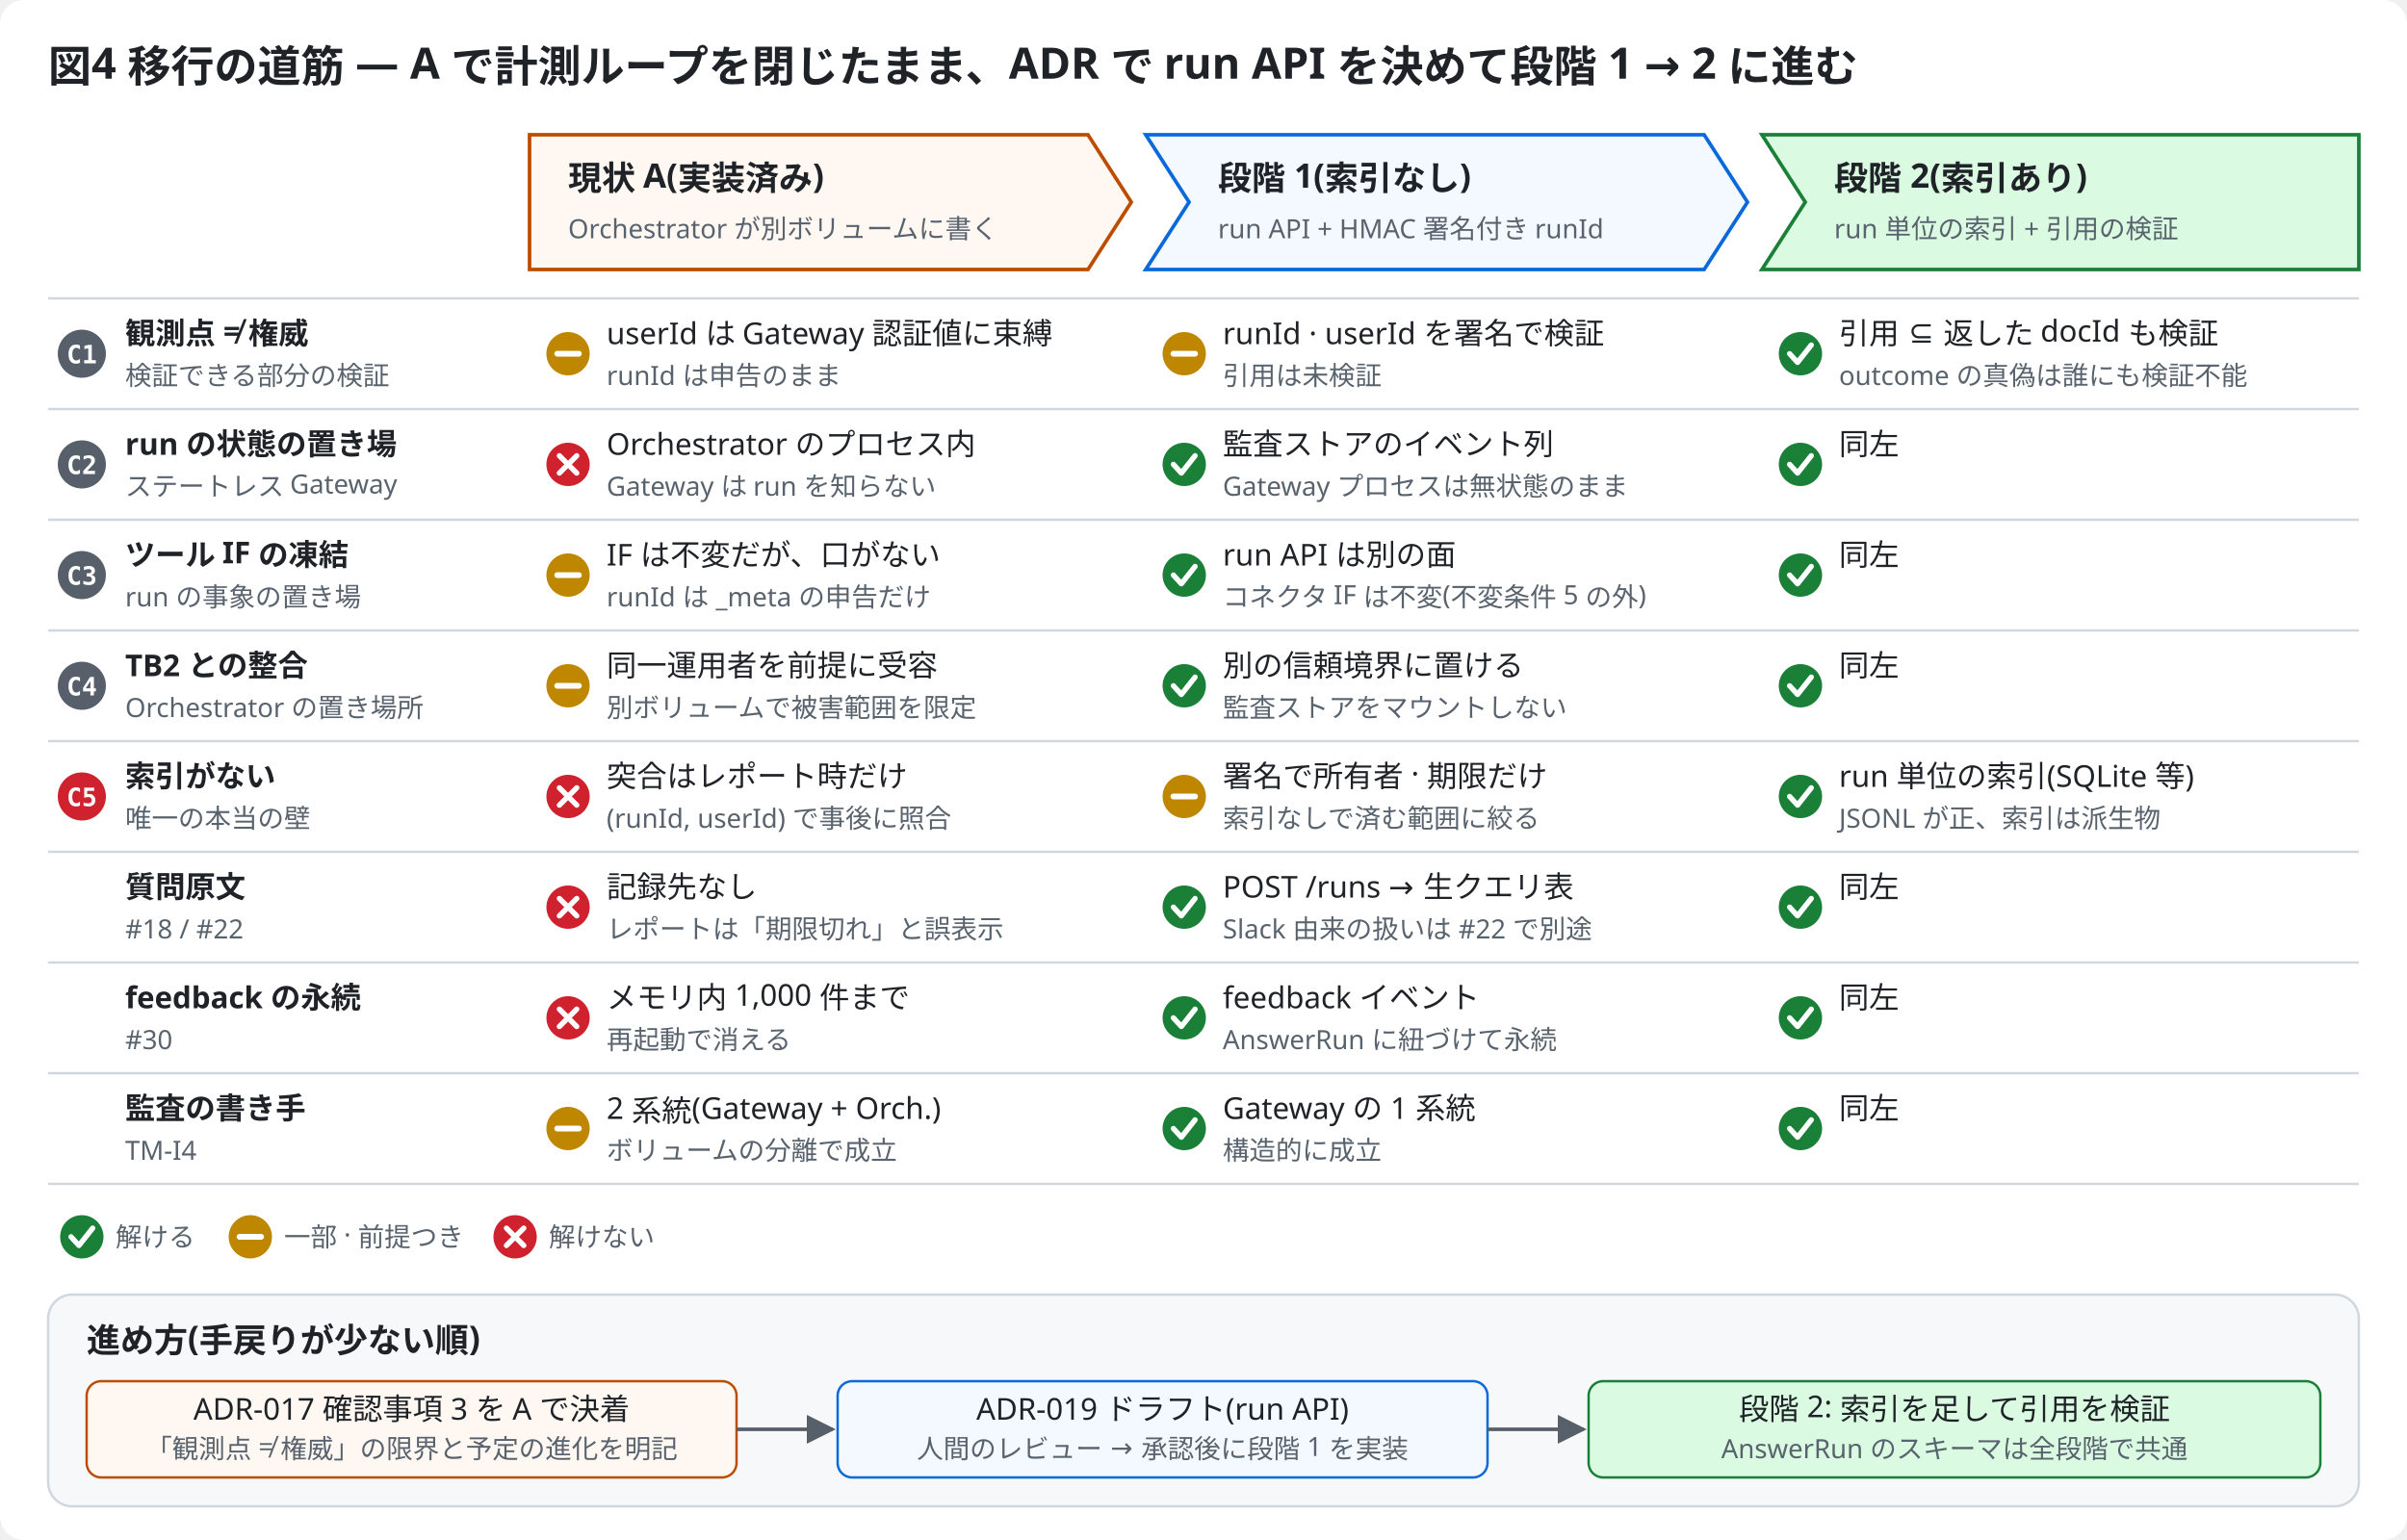
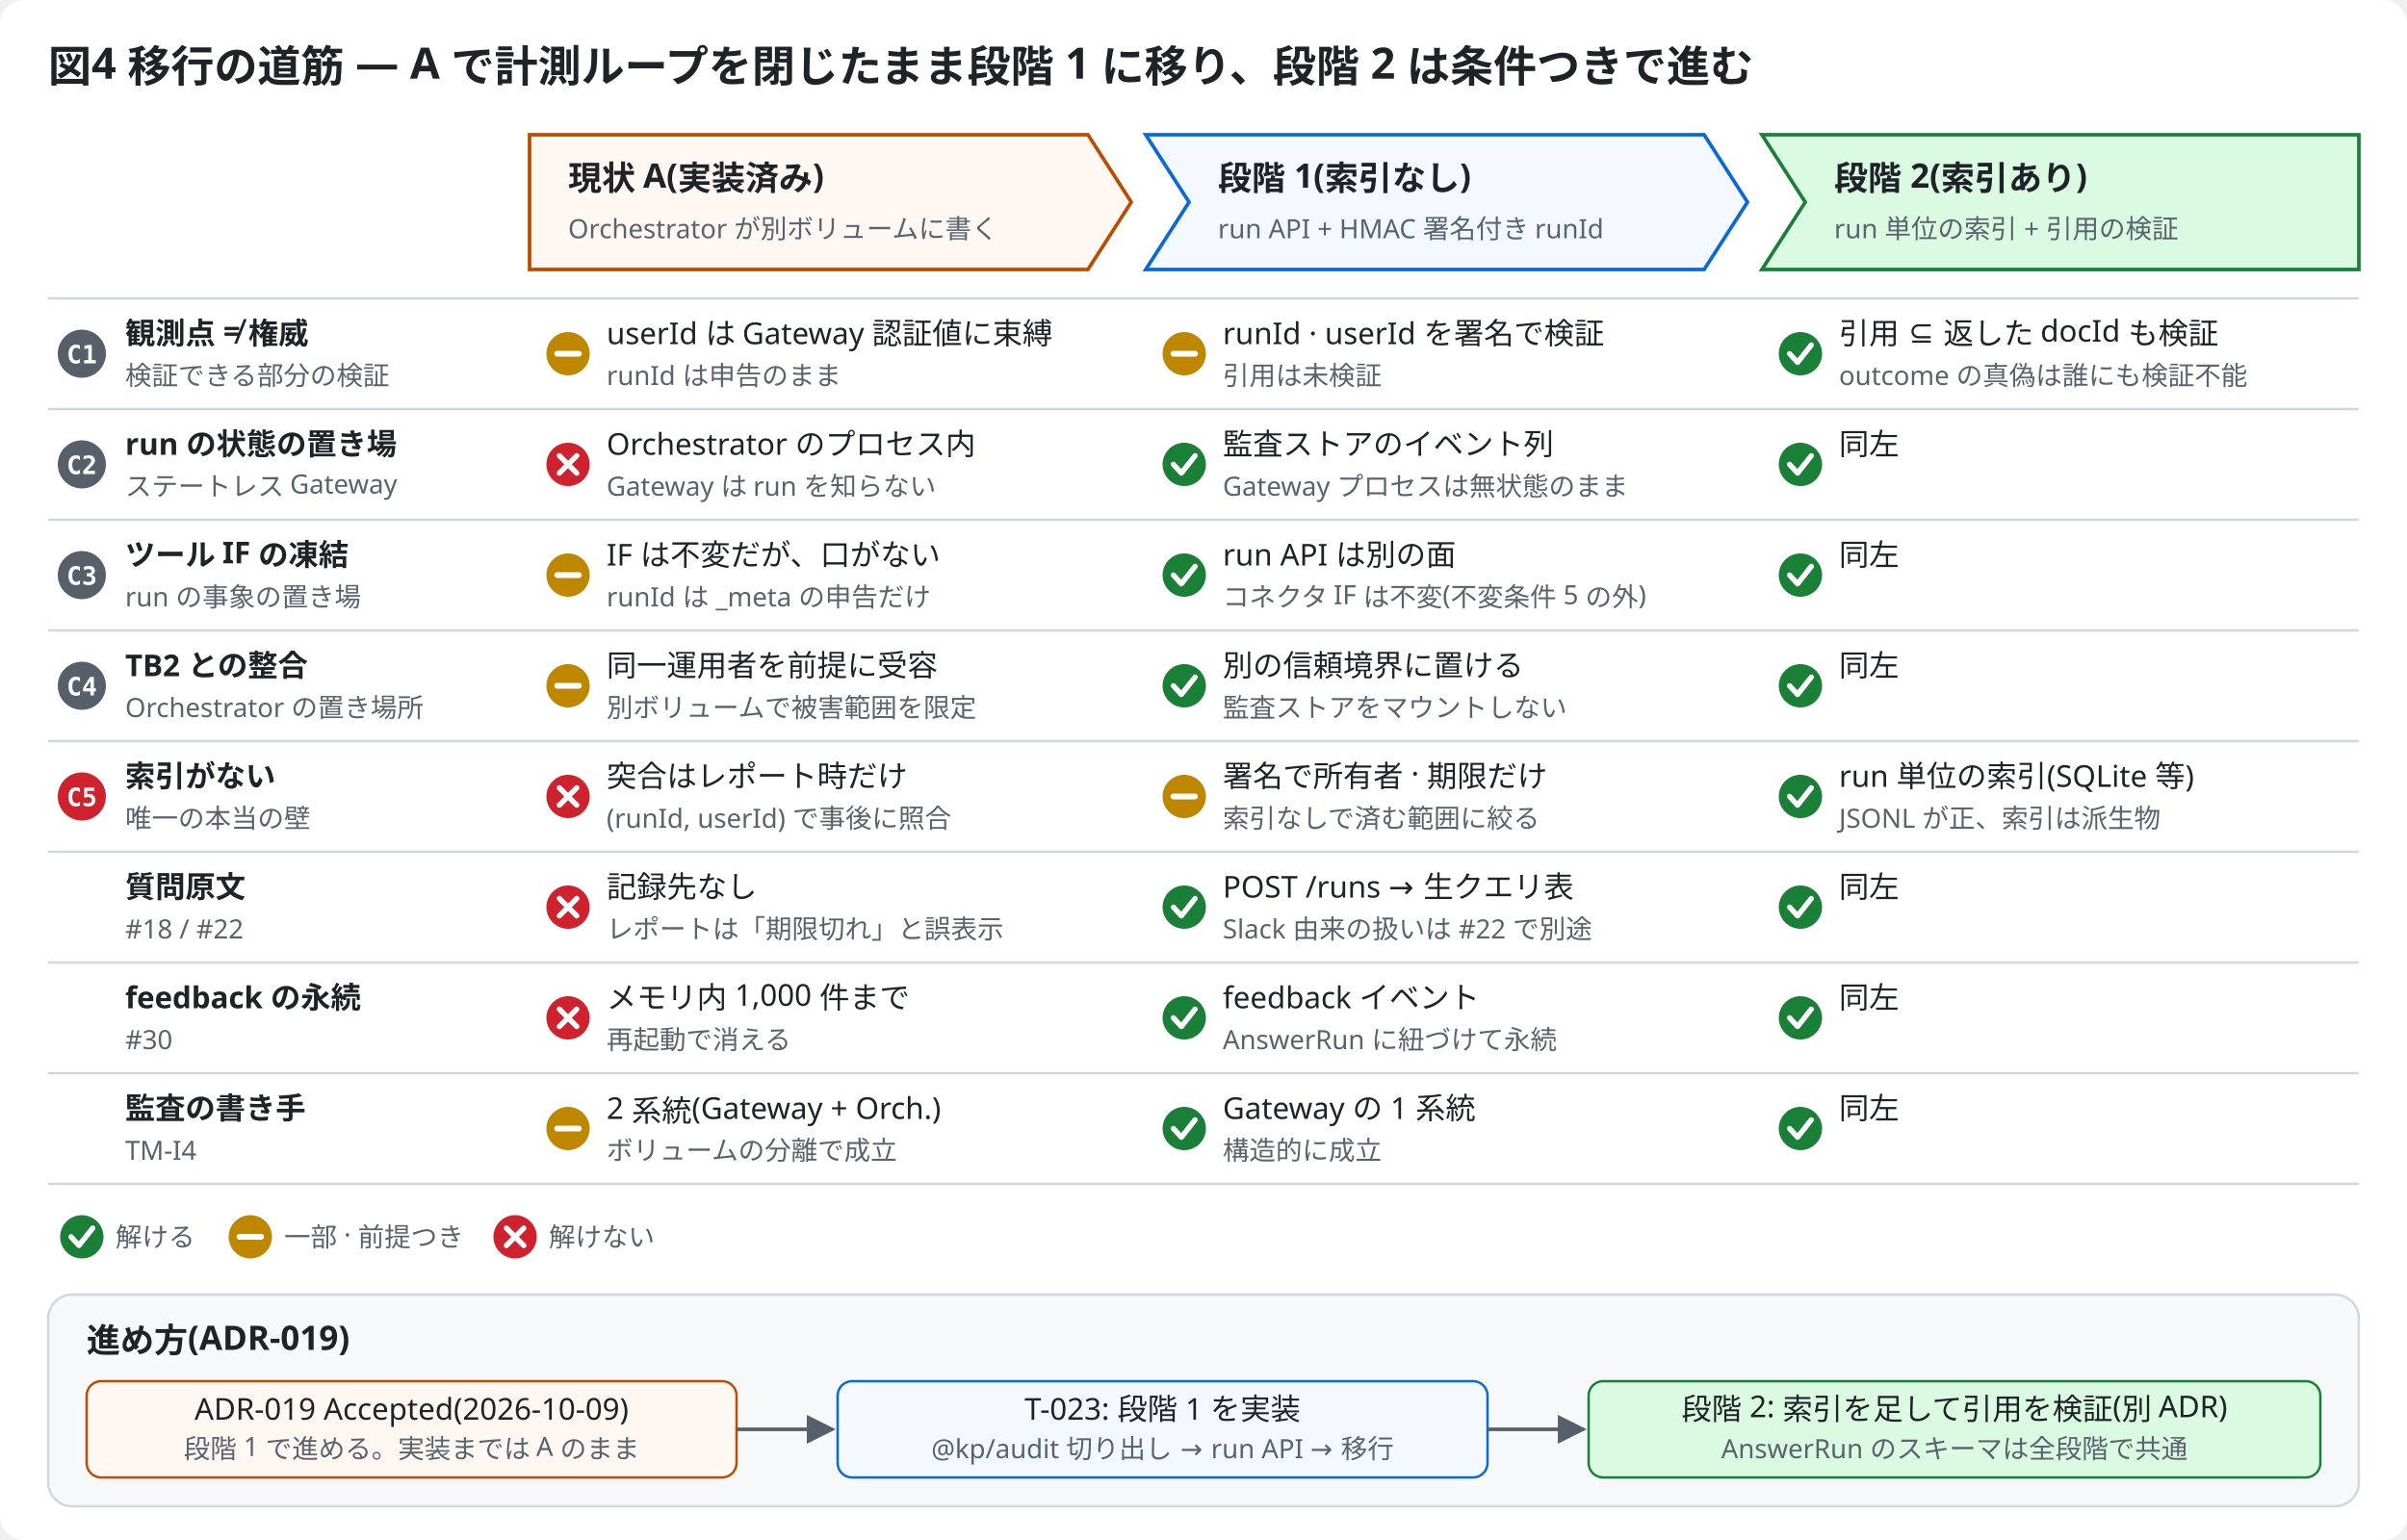
<svg xmlns="http://www.w3.org/2000/svg" viewBox="0 0 1000 640" width="1000" height="640" role="img" aria-labelledby="t4">
  <defs>
    <style>
      text { font-family: "Hiragino Sans", "Hiragino Kaku Gothic ProN", "Noto Sans JP", "Yu Gothic", Meiryo, "IPAPGothic", sans-serif; fill: #1f2328; }
      .title { font-size: 18px; font-weight: 700; }
      .h { font-size: 14px; font-weight: 700; }
      .t { font-size: 12.5px; }
      .s { font-size: 11px; fill: #59636e; }
      .rl { font-size: 12.5px; font-weight: 700; }
      .badge { font-size: 10.5px; font-weight: 700; fill: #ffffff; font-family: ui-monospace, SFMono-Regular, Menlo, Consolas, monospace; }
    </style>
    <marker id="a" viewBox="0 0 10 10" refX="9" refY="5" markerWidth="8" markerHeight="8" orient="auto">
      <path d="M0,0 L10,5 L0,10 z" fill="#57606a" />
    </marker>
    <g id="ok">
      <circle r="9" fill="#1a7f37" />
      <polyline points="-4.5,0 -1.2,3.6 4.5,-3.6" fill="none" stroke="#fff" stroke-width="2.2" stroke-linecap="round" stroke-linejoin="round" />
    </g>
    <g id="part">
      <circle r="9" fill="#bf8700" />
      <line x1="-4.5" y1="0" x2="4.5" y2="0" stroke="#fff" stroke-width="2.4" stroke-linecap="round" />
    </g>
    <g id="ng">
      <circle r="9" fill="#cf222e" />
      <line x1="-3.6" y1="-3.6" x2="3.6" y2="3.6" stroke="#fff" stroke-width="2.2" stroke-linecap="round" />
      <line x1="3.6" y1="-3.6" x2="-3.6" y2="3.6" stroke="#fff" stroke-width="2.2" stroke-linecap="round" />
    </g>
  </defs>
  <rect width="1000" height="640" rx="10" fill="#ffffff" />
-   <text class="title" x="20" y="34">図4 移行の道筋 — A で計測ループを閉じたまま、ADR で run API を決めて段階 1 → 2 に進む</text>
+   <text class="title" x="20" y="34">図4 移行の道筋 — A で計測ループを閉じたまま段階 1 に移り、段階 2 は条件つきで進む</text>
  <polygon points="220,56 452,56 470,84 452,112 220,112" fill="#fff8f2" stroke="#bc4c00" stroke-width="1.5" />
  <text class="h" x="236" y="79">現状 A(実装済み)</text>
  <text class="s" x="236" y="99">Orchestrator が別ボリュームに書く</text>
  <polygon points="476,56 708,56 726,84 708,112 476,112 494,84" fill="#f3f9ff" stroke="#0969da" stroke-width="1.5" />
  <text class="h" x="506" y="79">段階 1(索引なし)</text>
  <text class="s" x="506" y="99">run API + HMAC 署名付き runId</text>
  <polygon points="732,56 980,56 980,112 732,112 750,84" fill="#dafbe1" stroke="#1a7f37" stroke-width="1.5" />
  <text class="h" x="762" y="79">段階 2(索引あり)</text>
  <text class="s" x="762" y="99">run 単位の索引 + 引用の検証</text>
  <g>
    <line x1="20" y1="124" x2="980" y2="124" stroke="#d0d7de" />
    <line x1="20" y1="170" x2="980" y2="170" stroke="#d0d7de" />
    <line x1="20" y1="216" x2="980" y2="216" stroke="#d0d7de" />
    <line x1="20" y1="262" x2="980" y2="262" stroke="#d0d7de" />
    <line x1="20" y1="308" x2="980" y2="308" stroke="#d0d7de" />
    <line x1="20" y1="354" x2="980" y2="354" stroke="#d0d7de" />
    <line x1="20" y1="400" x2="980" y2="400" stroke="#d0d7de" />
    <line x1="20" y1="446" x2="980" y2="446" stroke="#d0d7de" />
    <line x1="20" y1="492" x2="980" y2="492" stroke="#d0d7de" />
    <circle cx="34" cy="147" r="10" fill="#57606a" />
    <text class="badge" x="34" y="151" text-anchor="middle">C1</text>
    <text class="rl" x="52" y="143">観測点 ≠ 権威</text>
    <text class="s" x="52" y="160">検証できる部分の検証</text>
    <use href="#part" x="236" y="147" />
    <text class="t" x="252" y="143">userId は Gateway 認証値に束縛</text>
    <text class="s" x="252" y="160">runId は申告のまま</text>
    <use href="#part" x="492" y="147" />
    <text class="t" x="508" y="143">runId · userId を署名で検証</text>
    <text class="s" x="508" y="160">引用は未検証</text>
    <use href="#ok" x="748" y="147" />
    <text class="t" x="764" y="143">引用 ⊆ 返した docId も検証</text>
    <text class="s" x="764" y="160">outcome の真偽は誰にも検証不能</text>
    <circle cx="34" cy="193" r="10" fill="#57606a" />
    <text class="badge" x="34" y="197" text-anchor="middle">C2</text>
    <text class="rl" x="52" y="189">run の状態の置き場</text>
    <text class="s" x="52" y="206">ステートレス Gateway</text>
    <use href="#ng" x="236" y="193" />
    <text class="t" x="252" y="189">Orchestrator のプロセス内</text>
    <text class="s" x="252" y="206">Gateway は run を知らない</text>
    <use href="#ok" x="492" y="193" />
    <text class="t" x="508" y="189">監査ストアのイベント列</text>
    <text class="s" x="508" y="206">Gateway プロセスは無状態のまま</text>
    <use href="#ok" x="748" y="193" />
    <text class="t" x="764" y="189">同左</text>
    <circle cx="34" cy="239" r="10" fill="#57606a" />
    <text class="badge" x="34" y="243" text-anchor="middle">C3</text>
    <text class="rl" x="52" y="235">ツール IF の凍結</text>
    <text class="s" x="52" y="252">run の事象の置き場</text>
    <use href="#part" x="236" y="239" />
    <text class="t" x="252" y="235">IF は不変だが、口がない</text>
    <text class="s" x="252" y="252">runId は _meta の申告だけ</text>
    <use href="#ok" x="492" y="239" />
    <text class="t" x="508" y="235">run API は別の面</text>
    <text class="s" x="508" y="252">コネクタ IF は不変(不変条件 5 の外)</text>
    <use href="#ok" x="748" y="239" />
    <text class="t" x="764" y="235">同左</text>
    <circle cx="34" cy="285" r="10" fill="#57606a" />
    <text class="badge" x="34" y="289" text-anchor="middle">C4</text>
    <text class="rl" x="52" y="281">TB2 との整合</text>
    <text class="s" x="52" y="298">Orchestrator の置き場所</text>
    <use href="#part" x="236" y="285" />
    <text class="t" x="252" y="281">同一運用者を前提に受容</text>
    <text class="s" x="252" y="298">別ボリュームで被害範囲を限定</text>
    <use href="#ok" x="492" y="285" />
    <text class="t" x="508" y="281">別の信頼境界に置ける</text>
    <text class="s" x="508" y="298">監査ストアをマウントしない</text>
    <use href="#ok" x="748" y="285" />
    <text class="t" x="764" y="281">同左</text>
    <circle cx="34" cy="331" r="10" fill="#cf222e" />
    <text class="badge" x="34" y="335" text-anchor="middle">C5</text>
    <text class="rl" x="52" y="327">索引がない</text>
    <text class="s" x="52" y="344">唯一の本当の壁</text>
    <use href="#ng" x="236" y="331" />
    <text class="t" x="252" y="327">突合はレポート時だけ</text>
    <text class="s" x="252" y="344">(runId, userId) で事後に照合</text>
    <use href="#part" x="492" y="331" />
    <text class="t" x="508" y="327">署名で所有者 · 期限だけ</text>
    <text class="s" x="508" y="344">索引なしで済む範囲に絞る</text>
    <use href="#ok" x="748" y="331" />
    <text class="t" x="764" y="327">run 単位の索引(SQLite 等)</text>
    <text class="s" x="764" y="344">JSONL が正、索引は派生物</text>
    <text class="rl" x="52" y="373">質問原文</text>
    <text class="s" x="52" y="390">#18 / #22</text>
    <use href="#ng" x="236" y="377" />
    <text class="t" x="252" y="373">記録先なし</text>
    <text class="s" x="252" y="390">レポートは「期限切れ」と誤表示</text>
    <use href="#ok" x="492" y="377" />
    <text class="t" x="508" y="373">POST /runs → 生クエリ表</text>
    <text class="s" x="508" y="390">Slack 由来の扱いは #22 で別途</text>
    <use href="#ok" x="748" y="377" />
    <text class="t" x="764" y="373">同左</text>
    <text class="rl" x="52" y="419">feedback の永続</text>
    <text class="s" x="52" y="436">#30</text>
    <use href="#ng" x="236" y="423" />
    <text class="t" x="252" y="419">メモリ内 1,000 件まで</text>
    <text class="s" x="252" y="436">再起動で消える</text>
    <use href="#ok" x="492" y="423" />
    <text class="t" x="508" y="419">feedback イベント</text>
    <text class="s" x="508" y="436">AnswerRun に紐づけて永続</text>
    <use href="#ok" x="748" y="423" />
    <text class="t" x="764" y="419">同左</text>
    <text class="rl" x="52" y="465">監査の書き手</text>
    <text class="s" x="52" y="482">TM-I4</text>
    <use href="#part" x="236" y="469" />
    <text class="t" x="252" y="465">2 系統(Gateway + Orch.)</text>
    <text class="s" x="252" y="482">ボリュームの分離で成立</text>
    <use href="#ok" x="492" y="469" />
    <text class="t" x="508" y="465">Gateway の 1 系統</text>
    <text class="s" x="508" y="482">構造的に成立</text>
    <use href="#ok" x="748" y="469" />
    <text class="t" x="764" y="465">同左</text>
  </g>
  <use href="#ok" x="34" y="514" />
  <text class="s" x="48" y="518">解ける</text>
  <use href="#part" x="104" y="514" />
  <text class="s" x="118" y="518">一部 · 前提つき</text>
  <use href="#ng" x="214" y="514" />
  <text class="s" x="228" y="518">解けない</text>
  <rect x="20" y="538" width="960" height="88" rx="10" fill="#f6f8fa" stroke="#d0d7de" />
-   <text class="h" x="36" y="562">進め方(手戻りが少ない順)</text>
+   <text class="h" x="36" y="562">進め方(ADR-019)</text>
  <rect x="36" y="574" width="270" height="40" rx="6" fill="#fff8f2" stroke="#bc4c00" />
-   <text class="t" x="171" y="590" text-anchor="middle">ADR-017 確認事項 3 を A で決着</text>
-   <text class="s" x="171" y="606" text-anchor="middle">「観測点 ≠ 権威」の限界と予定の進化を明記</text>
+   <text class="t" x="171" y="590" text-anchor="middle">ADR-019 Accepted(2026-10-09)</text>
+   <text class="s" x="171" y="606" text-anchor="middle">段階 1 で進める。実装までは A のまま</text>
  <line x1="306" y1="594" x2="346" y2="594" stroke="#57606a" stroke-width="1.5" marker-end="url(#a)" />
  <rect x="348" y="574" width="270" height="40" rx="6" fill="#f3f9ff" stroke="#0969da" />
-   <text class="t" x="483" y="590" text-anchor="middle">ADR-019 ドラフト(run API)</text>
-   <text class="s" x="483" y="606" text-anchor="middle">人間のレビュー → 承認後に段階 1 を実装</text>
+   <text class="t" x="483" y="590" text-anchor="middle">T-023: 段階 1 を実装</text>
+   <text class="s" x="483" y="606" text-anchor="middle">@kp/audit 切り出し → run API → 移行</text>
  <line x1="618" y1="594" x2="658" y2="594" stroke="#57606a" stroke-width="1.5" marker-end="url(#a)" />
  <rect x="660" y="574" width="304" height="40" rx="6" fill="#dafbe1" stroke="#1a7f37" />
-   <text class="t" x="812" y="590" text-anchor="middle">段階 2: 索引を足して引用を検証</text>
+   <text class="t" x="812" y="590" text-anchor="middle">段階 2: 索引を足して引用を検証(別 ADR)</text>
  <text class="s" x="812" y="606" text-anchor="middle">AnswerRun のスキーマは全段階で共通</text>
</svg>
